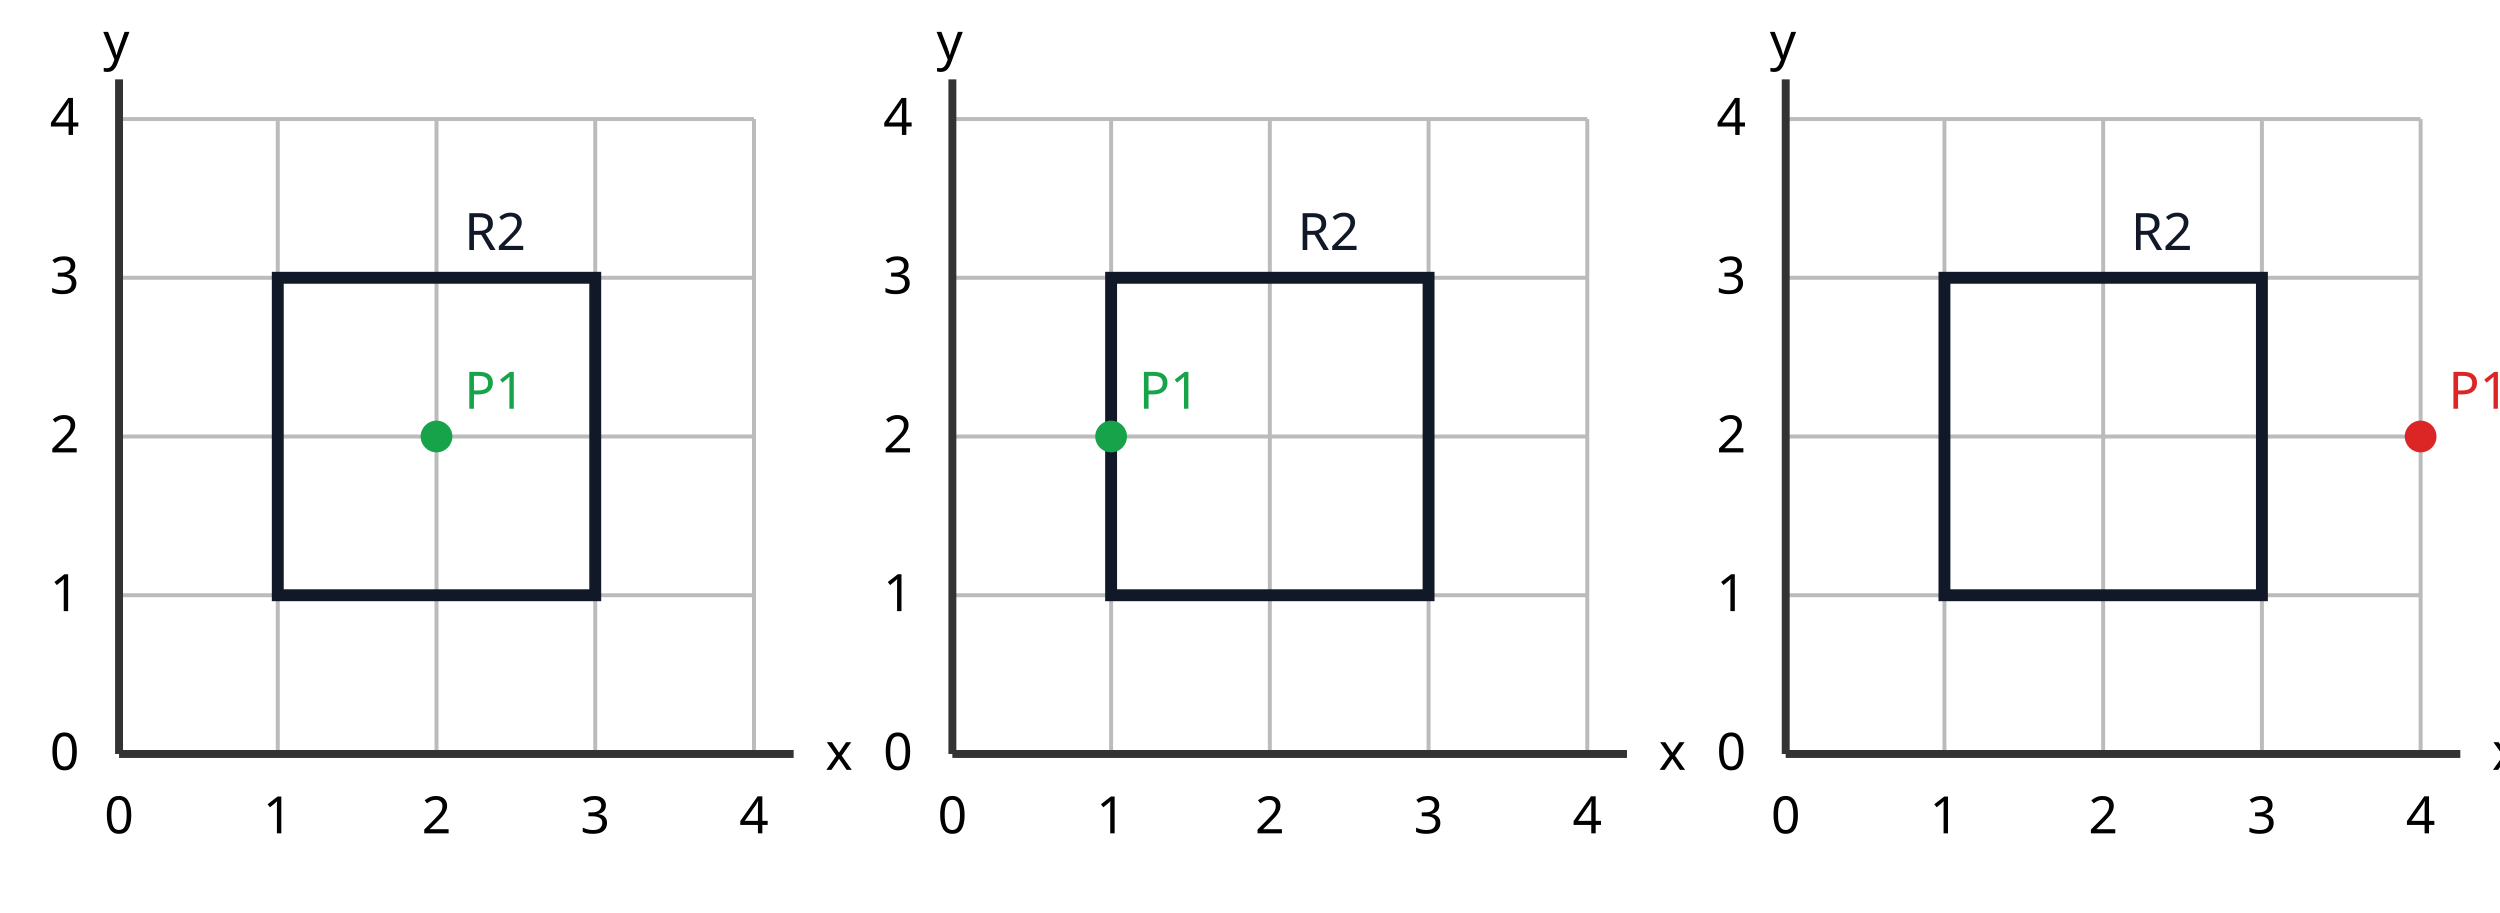
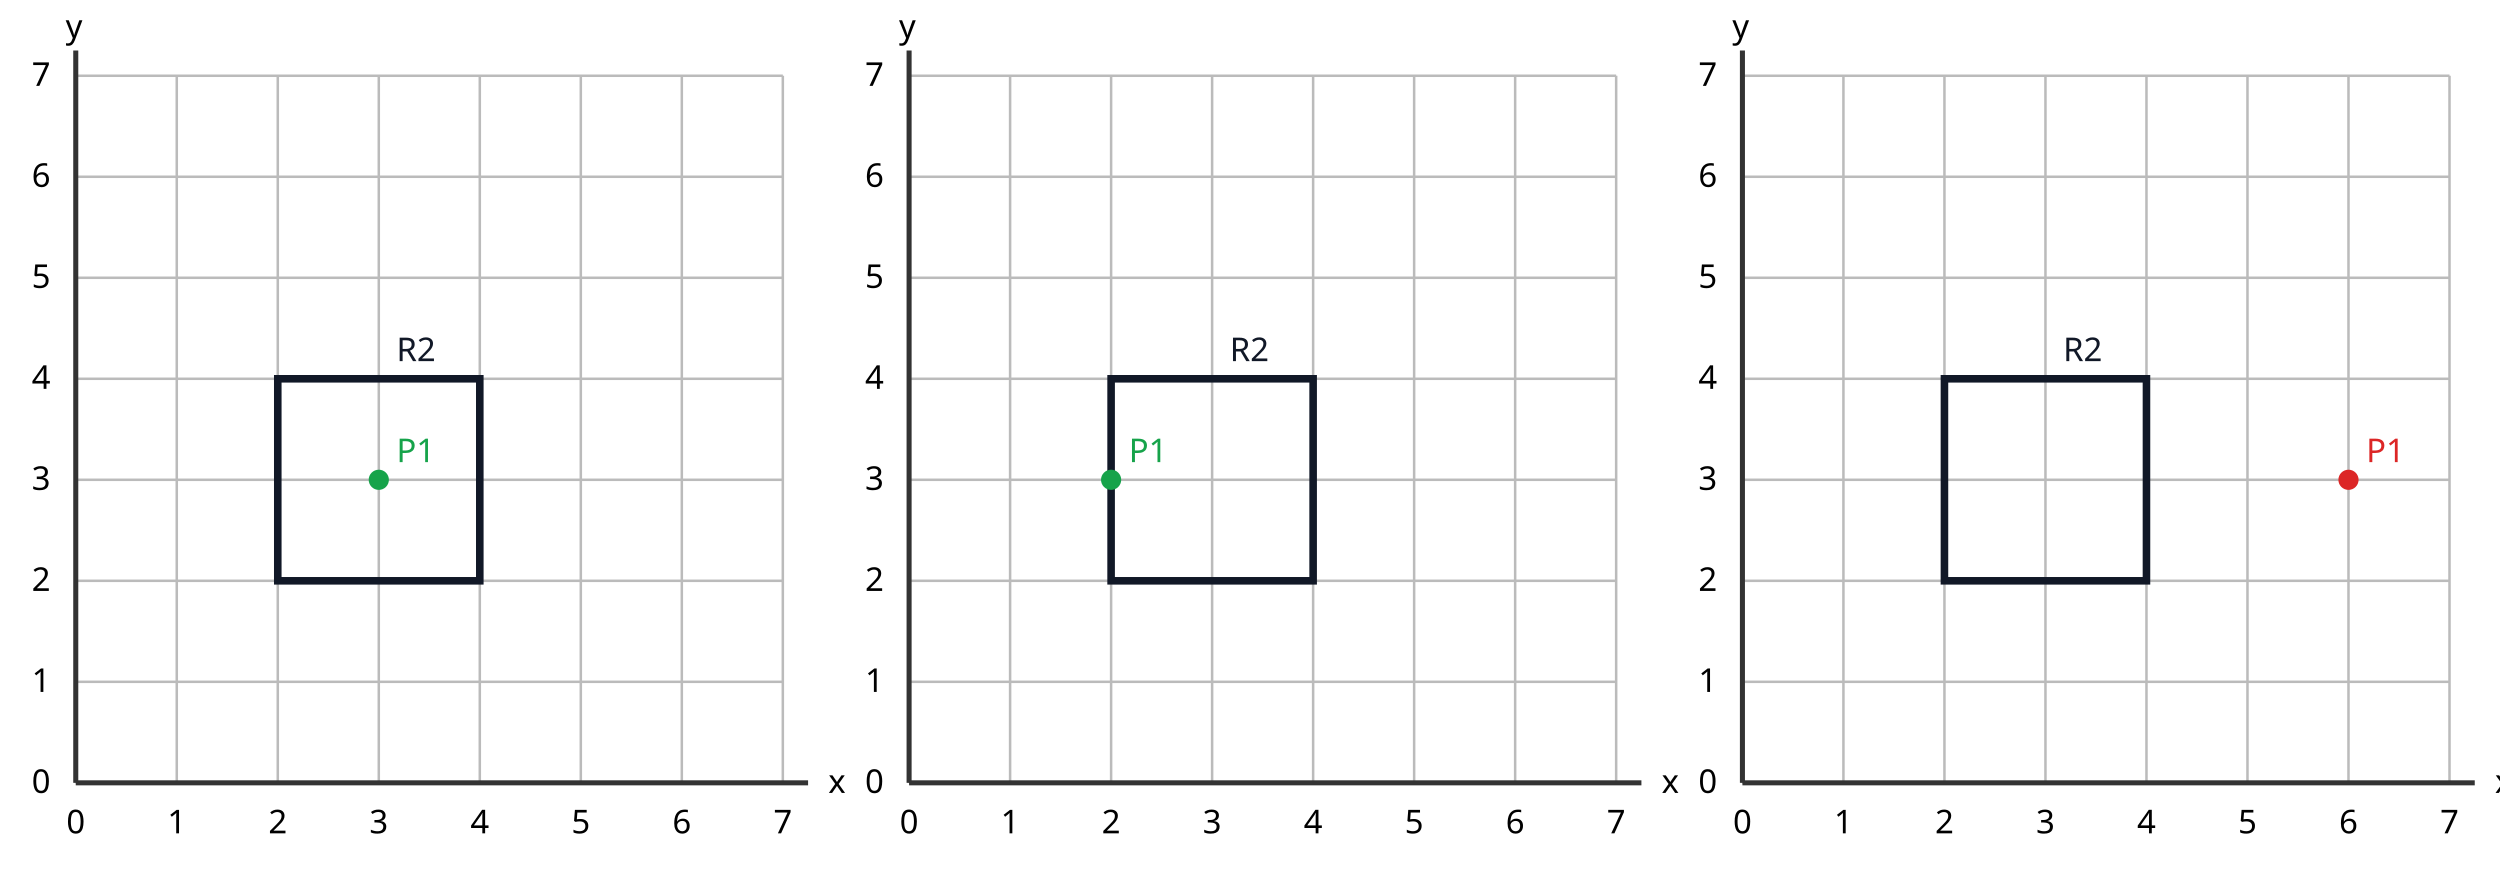
- <svg xmlns="http://www.w3.org/2000/svg" width="630" height="230" viewBox="0 0 630 230">
+ <svg xmlns="http://www.w3.org/2000/svg" width="990" height="350" viewBox="0 0 990 350">
  <style>text{font:13px sans-serif}.grid{stroke:#bbb;stroke-width:1}.axis{stroke:#333;stroke-width:2}.shape{fill:none;stroke-width:3}.endpoint{stroke:none}</style>
-   <line class="grid" x1="30" y1="30" x2="30" y2="190" />
-   <line class="grid" x1="30" y1="190" x2="190" y2="190" />
-   <text x="30" y="210" text-anchor="middle">0</text>
-   <text x="20" y="194" text-anchor="end">0</text>
-   <line class="grid" x1="70" y1="30" x2="70" y2="190" />
-   <line class="grid" x1="30" y1="150" x2="190" y2="150" />
-   <text x="70" y="210" text-anchor="middle">1</text>
-   <text x="20" y="154" text-anchor="end">1</text>
-   <line class="grid" x1="110" y1="30" x2="110" y2="190" />
-   <line class="grid" x1="30" y1="110" x2="190" y2="110" />
-   <text x="110" y="210" text-anchor="middle">2</text>
-   <text x="20" y="114" text-anchor="end">2</text>
-   <line class="grid" x1="150" y1="30" x2="150" y2="190" />
-   <line class="grid" x1="30" y1="70" x2="190" y2="70" />
-   <text x="150" y="210" text-anchor="middle">3</text>
-   <text x="20" y="74" text-anchor="end">3</text>
-   <line class="grid" x1="190" y1="30" x2="190" y2="190" />
-   <line class="grid" x1="30" y1="30" x2="190" y2="30" />
-   <text x="190" y="210" text-anchor="middle">4</text>
-   <text x="20" y="34" text-anchor="end">4</text>
-   <line class="axis" x1="30" y1="190" x2="200" y2="190" />
-   <line class="axis" x1="30" y1="190" x2="30" y2="20" />
-   <text x="208" y="194">x</text>
+   <line class="grid" x1="30" y1="30" x2="30" y2="310" />
+   <line class="grid" x1="30" y1="310" x2="310" y2="310" />
+   <text x="30" y="330" text-anchor="middle">0</text>
+   <text x="20" y="314" text-anchor="end">0</text>
+   <line class="grid" x1="70" y1="30" x2="70" y2="310" />
+   <line class="grid" x1="30" y1="270" x2="310" y2="270" />
+   <text x="70" y="330" text-anchor="middle">1</text>
+   <text x="20" y="274" text-anchor="end">1</text>
+   <line class="grid" x1="110" y1="30" x2="110" y2="310" />
+   <line class="grid" x1="30" y1="230" x2="310" y2="230" />
+   <text x="110" y="330" text-anchor="middle">2</text>
+   <text x="20" y="234" text-anchor="end">2</text>
+   <line class="grid" x1="150" y1="30" x2="150" y2="310" />
+   <line class="grid" x1="30" y1="190" x2="310" y2="190" />
+   <text x="150" y="330" text-anchor="middle">3</text>
+   <text x="20" y="194" text-anchor="end">3</text>
+   <line class="grid" x1="190" y1="30" x2="190" y2="310" />
+   <line class="grid" x1="30" y1="150" x2="310" y2="150" />
+   <text x="190" y="330" text-anchor="middle">4</text>
+   <text x="20" y="154" text-anchor="end">4</text>
+   <line class="grid" x1="230" y1="30" x2="230" y2="310" />
+   <line class="grid" x1="30" y1="110" x2="310" y2="110" />
+   <text x="230" y="330" text-anchor="middle">5</text>
+   <text x="20" y="114" text-anchor="end">5</text>
+   <line class="grid" x1="270" y1="30" x2="270" y2="310" />
+   <line class="grid" x1="30" y1="70" x2="310" y2="70" />
+   <text x="270" y="330" text-anchor="middle">6</text>
+   <text x="20" y="74" text-anchor="end">6</text>
+   <line class="grid" x1="310" y1="30" x2="310" y2="310" />
+   <line class="grid" x1="30" y1="30" x2="310" y2="30" />
+   <text x="310" y="330" text-anchor="middle">7</text>
+   <text x="20" y="34" text-anchor="end">7</text>
+   <line class="axis" x1="30" y1="310" x2="320" y2="310" />
+   <line class="axis" x1="30" y1="310" x2="30" y2="20" />
+   <text x="328" y="314">x</text>
  <text x="26" y="15">y</text>
-   <rect class="shape" x="70" y="70" width="80" height="80" stroke="#111827" />
-   <text x="117.0" y="63" fill="#111827">R2</text>
-   <circle cx="110" cy="110" r="4" fill="#16a34a" />
-   <text x="117" y="103" fill="#16a34a">P1</text>
-   <line class="grid" x1="240" y1="30" x2="240" y2="190" />
-   <line class="grid" x1="240" y1="190" x2="400" y2="190" />
-   <text x="240" y="210" text-anchor="middle">0</text>
-   <text x="230" y="194" text-anchor="end">0</text>
-   <line class="grid" x1="280" y1="30" x2="280" y2="190" />
-   <line class="grid" x1="240" y1="150" x2="400" y2="150" />
-   <text x="280" y="210" text-anchor="middle">1</text>
-   <text x="230" y="154" text-anchor="end">1</text>
-   <line class="grid" x1="320" y1="30" x2="320" y2="190" />
-   <line class="grid" x1="240" y1="110" x2="400" y2="110" />
-   <text x="320" y="210" text-anchor="middle">2</text>
-   <text x="230" y="114" text-anchor="end">2</text>
-   <line class="grid" x1="360" y1="30" x2="360" y2="190" />
-   <line class="grid" x1="240" y1="70" x2="400" y2="70" />
-   <text x="360" y="210" text-anchor="middle">3</text>
-   <text x="230" y="74" text-anchor="end">3</text>
-   <line class="grid" x1="400" y1="30" x2="400" y2="190" />
-   <line class="grid" x1="240" y1="30" x2="400" y2="30" />
-   <text x="400" y="210" text-anchor="middle">4</text>
-   <text x="230" y="34" text-anchor="end">4</text>
-   <line class="axis" x1="240" y1="190" x2="410" y2="190" />
-   <line class="axis" x1="240" y1="190" x2="240" y2="20" />
-   <text x="418" y="194">x</text>
-   <text x="236" y="15">y</text>
-   <rect class="shape" x="280" y="70" width="80" height="80" stroke="#111827" />
-   <text x="327.0" y="63" fill="#111827">R2</text>
-   <circle cx="280" cy="110" r="4" fill="#16a34a" />
-   <text x="287" y="103" fill="#16a34a">P1</text>
-   <line class="grid" x1="450" y1="30" x2="450" y2="190" />
-   <line class="grid" x1="450" y1="190" x2="610" y2="190" />
-   <text x="450" y="210" text-anchor="middle">0</text>
-   <text x="440" y="194" text-anchor="end">0</text>
-   <line class="grid" x1="490" y1="30" x2="490" y2="190" />
-   <line class="grid" x1="450" y1="150" x2="610" y2="150" />
-   <text x="490" y="210" text-anchor="middle">1</text>
-   <text x="440" y="154" text-anchor="end">1</text>
-   <line class="grid" x1="530" y1="30" x2="530" y2="190" />
-   <line class="grid" x1="450" y1="110" x2="610" y2="110" />
-   <text x="530" y="210" text-anchor="middle">2</text>
-   <text x="440" y="114" text-anchor="end">2</text>
-   <line class="grid" x1="570" y1="30" x2="570" y2="190" />
-   <line class="grid" x1="450" y1="70" x2="610" y2="70" />
-   <text x="570" y="210" text-anchor="middle">3</text>
-   <text x="440" y="74" text-anchor="end">3</text>
-   <line class="grid" x1="610" y1="30" x2="610" y2="190" />
-   <line class="grid" x1="450" y1="30" x2="610" y2="30" />
-   <text x="610" y="210" text-anchor="middle">4</text>
-   <text x="440" y="34" text-anchor="end">4</text>
-   <line class="axis" x1="450" y1="190" x2="620" y2="190" />
-   <line class="axis" x1="450" y1="190" x2="450" y2="20" />
-   <text x="628" y="194">x</text>
-   <text x="446" y="15">y</text>
-   <rect class="shape" x="490" y="70" width="80" height="80" stroke="#111827" />
-   <text x="537.0" y="63" fill="#111827">R2</text>
-   <circle cx="610" cy="110" r="4" fill="#dc2626" />
-   <text x="617" y="103" fill="#dc2626">P1</text>
+   <rect class="shape" x="110" y="150" width="80" height="80" stroke="#111827" />
+   <text x="157.0" y="143" fill="#111827">R2</text>
+   <circle cx="150" cy="190" r="4" fill="#16a34a" />
+   <text x="157" y="183" fill="#16a34a">P1</text>
+   <line class="grid" x1="360" y1="30" x2="360" y2="310" />
+   <line class="grid" x1="360" y1="310" x2="640" y2="310" />
+   <text x="360" y="330" text-anchor="middle">0</text>
+   <text x="350" y="314" text-anchor="end">0</text>
+   <line class="grid" x1="400" y1="30" x2="400" y2="310" />
+   <line class="grid" x1="360" y1="270" x2="640" y2="270" />
+   <text x="400" y="330" text-anchor="middle">1</text>
+   <text x="350" y="274" text-anchor="end">1</text>
+   <line class="grid" x1="440" y1="30" x2="440" y2="310" />
+   <line class="grid" x1="360" y1="230" x2="640" y2="230" />
+   <text x="440" y="330" text-anchor="middle">2</text>
+   <text x="350" y="234" text-anchor="end">2</text>
+   <line class="grid" x1="480" y1="30" x2="480" y2="310" />
+   <line class="grid" x1="360" y1="190" x2="640" y2="190" />
+   <text x="480" y="330" text-anchor="middle">3</text>
+   <text x="350" y="194" text-anchor="end">3</text>
+   <line class="grid" x1="520" y1="30" x2="520" y2="310" />
+   <line class="grid" x1="360" y1="150" x2="640" y2="150" />
+   <text x="520" y="330" text-anchor="middle">4</text>
+   <text x="350" y="154" text-anchor="end">4</text>
+   <line class="grid" x1="560" y1="30" x2="560" y2="310" />
+   <line class="grid" x1="360" y1="110" x2="640" y2="110" />
+   <text x="560" y="330" text-anchor="middle">5</text>
+   <text x="350" y="114" text-anchor="end">5</text>
+   <line class="grid" x1="600" y1="30" x2="600" y2="310" />
+   <line class="grid" x1="360" y1="70" x2="640" y2="70" />
+   <text x="600" y="330" text-anchor="middle">6</text>
+   <text x="350" y="74" text-anchor="end">6</text>
+   <line class="grid" x1="640" y1="30" x2="640" y2="310" />
+   <line class="grid" x1="360" y1="30" x2="640" y2="30" />
+   <text x="640" y="330" text-anchor="middle">7</text>
+   <text x="350" y="34" text-anchor="end">7</text>
+   <line class="axis" x1="360" y1="310" x2="650" y2="310" />
+   <line class="axis" x1="360" y1="310" x2="360" y2="20" />
+   <text x="658" y="314">x</text>
+   <text x="356" y="15">y</text>
+   <rect class="shape" x="440" y="150" width="80" height="80" stroke="#111827" />
+   <text x="487.0" y="143" fill="#111827">R2</text>
+   <circle cx="440" cy="190" r="4" fill="#16a34a" />
+   <text x="447" y="183" fill="#16a34a">P1</text>
+   <line class="grid" x1="690" y1="30" x2="690" y2="310" />
+   <line class="grid" x1="690" y1="310" x2="970" y2="310" />
+   <text x="690" y="330" text-anchor="middle">0</text>
+   <text x="680" y="314" text-anchor="end">0</text>
+   <line class="grid" x1="730" y1="30" x2="730" y2="310" />
+   <line class="grid" x1="690" y1="270" x2="970" y2="270" />
+   <text x="730" y="330" text-anchor="middle">1</text>
+   <text x="680" y="274" text-anchor="end">1</text>
+   <line class="grid" x1="770" y1="30" x2="770" y2="310" />
+   <line class="grid" x1="690" y1="230" x2="970" y2="230" />
+   <text x="770" y="330" text-anchor="middle">2</text>
+   <text x="680" y="234" text-anchor="end">2</text>
+   <line class="grid" x1="810" y1="30" x2="810" y2="310" />
+   <line class="grid" x1="690" y1="190" x2="970" y2="190" />
+   <text x="810" y="330" text-anchor="middle">3</text>
+   <text x="680" y="194" text-anchor="end">3</text>
+   <line class="grid" x1="850" y1="30" x2="850" y2="310" />
+   <line class="grid" x1="690" y1="150" x2="970" y2="150" />
+   <text x="850" y="330" text-anchor="middle">4</text>
+   <text x="680" y="154" text-anchor="end">4</text>
+   <line class="grid" x1="890" y1="30" x2="890" y2="310" />
+   <line class="grid" x1="690" y1="110" x2="970" y2="110" />
+   <text x="890" y="330" text-anchor="middle">5</text>
+   <text x="680" y="114" text-anchor="end">5</text>
+   <line class="grid" x1="930" y1="30" x2="930" y2="310" />
+   <line class="grid" x1="690" y1="70" x2="970" y2="70" />
+   <text x="930" y="330" text-anchor="middle">6</text>
+   <text x="680" y="74" text-anchor="end">6</text>
+   <line class="grid" x1="970" y1="30" x2="970" y2="310" />
+   <line class="grid" x1="690" y1="30" x2="970" y2="30" />
+   <text x="970" y="330" text-anchor="middle">7</text>
+   <text x="680" y="34" text-anchor="end">7</text>
+   <line class="axis" x1="690" y1="310" x2="980" y2="310" />
+   <line class="axis" x1="690" y1="310" x2="690" y2="20" />
+   <text x="988" y="314">x</text>
+   <text x="686" y="15">y</text>
+   <rect class="shape" x="770" y="150" width="80" height="80" stroke="#111827" />
+   <text x="817.0" y="143" fill="#111827">R2</text>
+   <circle cx="930" cy="190" r="4" fill="#dc2626" />
+   <text x="937" y="183" fill="#dc2626">P1</text>
</svg>
